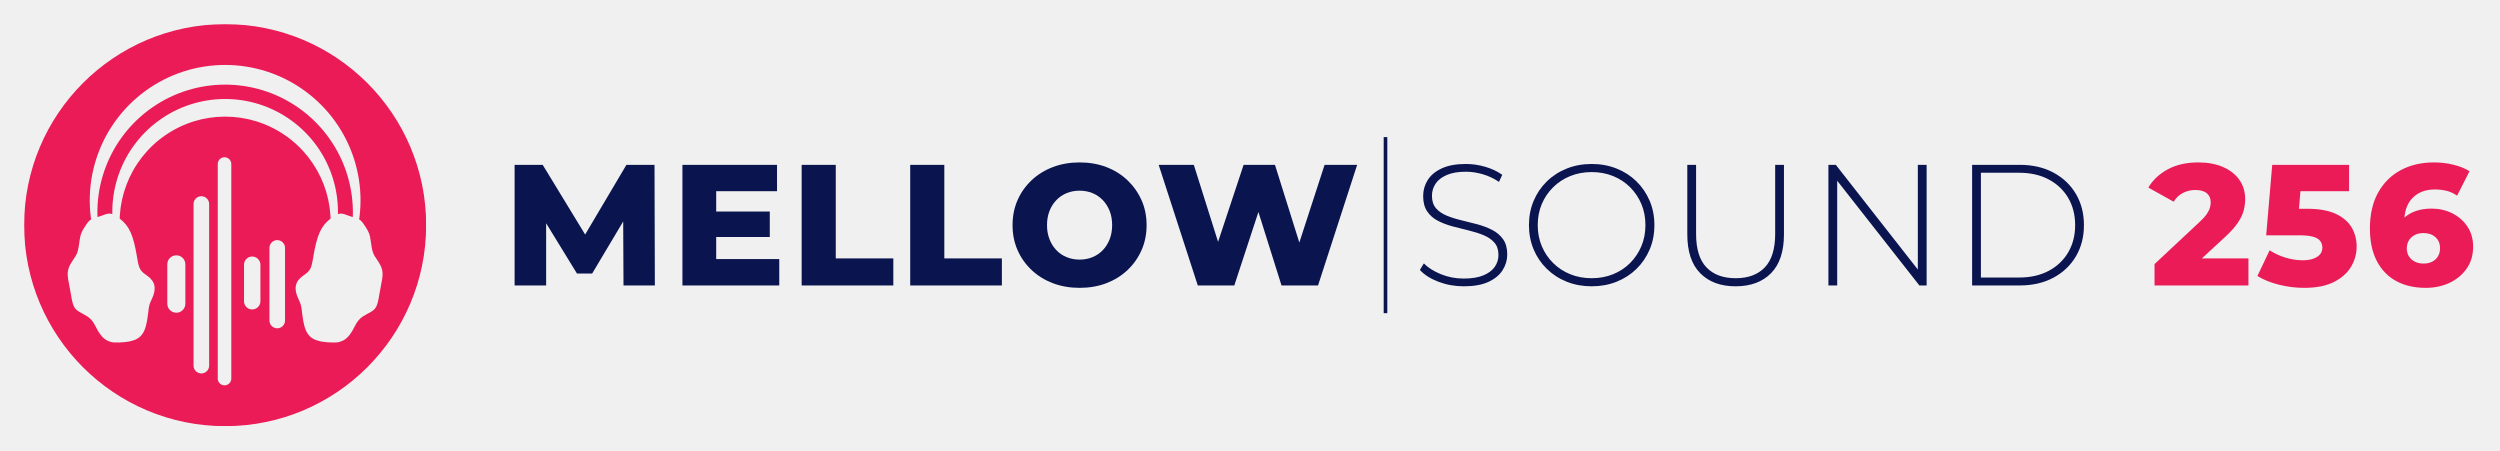
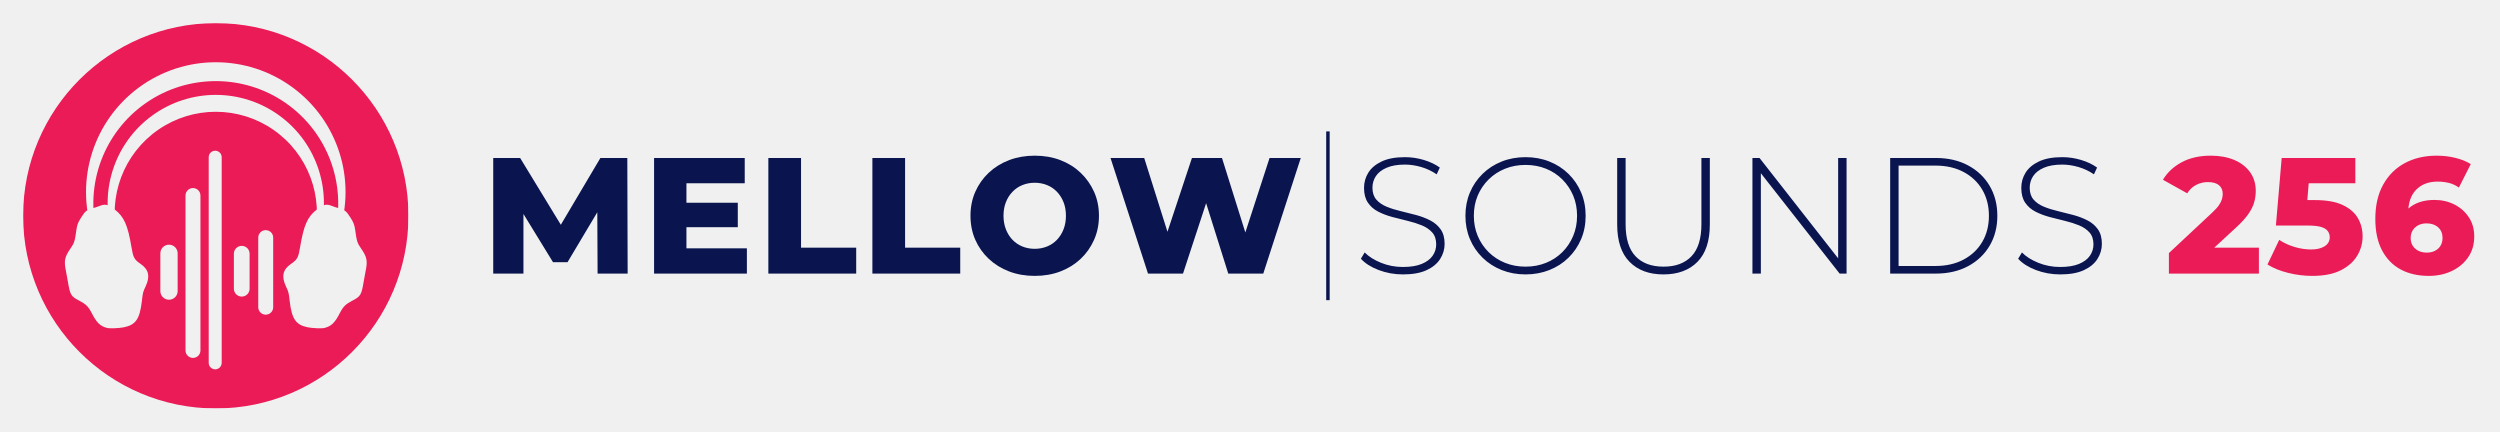
- <svg xmlns="http://www.w3.org/2000/svg" viewBox="-58.8 -123.3 6094.0 1097.6" width="6094" height="1097.6">
+ <svg xmlns="http://www.w3.org/2000/svg" viewBox="-58.8 -123.3 6358.2 1097.6" width="6358.2" height="1097.6">
  <g transform="translate(490 0)">
    <mask id="h" maskUnits="userSpaceOnUse" x="-490" y="-64.5" width="980" height="980">
      <rect x="-490" y="-64.5" width="980" height="980" fill="#fff" />
      <path fill="#000" fill-rule="nonzero" d="M-312.85 470A330.0 330.0 0 1 1 312.85 470L302.08 470A311.4 311.4 0 1 0 -302.08 470Z M-260.88 480A275.0 275.0 0 1 1 260.88 480L249.66 480A257.2 257.2 0 1 0 -249.66 480Z M-276.7 710.7C-294.3 706.1 -303.0 697.5 -316.4 671.3C-323.9 656.6 -330.9 649.8 -346.9 641.6C-368.1 630.7 -370.5 626.9 -376.0 593.9C-377.6 584.3 -379.9 571.9 -381.0 566.4C-386.5 540.1 -384.6 530.4 -369.4 508.5C-359.9 494.8 -358.4 490.0 -354.6 462.0C-352.8 449.0 -350.6 442.9 -343.4 431.5C-332.2 413.5 -328.4 410.4 -313.2 406.4C-307.9 404.9 -300.1 402.4 -296.0 400.7C-281.0 394.7 -274.5 396.2 -257.0 409.6C-233.4 427.7 -223.7 449.4 -214.5 505.0C-210.0 532.1 -207.4 536.8 -191.0 548.1C-170.6 562.0 -166.6 579.7 -178.2 604.5C-185.2 619.4 -185.5 620.5 -188.0 642.6C-193.3 688.0 -203.6 703.0 -233.8 709.1C-246.4 711.6 -269.6 712.5 -276.7 710.7Z M276.7 710.7C269.6 712.5 246.4 711.6 233.8 709.1C203.6 703.0 193.3 688.0 188.0 642.6C185.5 620.5 185.2 619.4 178.2 604.5C166.6 579.7 170.6 562.0 191.0 548.1C207.4 536.8 210.0 532.1 214.5 505.0C223.7 449.4 233.4 427.7 257.0 409.6C274.5 396.2 281.0 394.7 296.0 400.7C300.1 402.4 307.9 404.9 313.2 406.4C328.4 410.4 332.2 413.5 343.4 431.5C350.6 442.9 352.8 449.0 354.6 462.0C358.4 490.0 359.9 494.8 369.4 508.5C384.6 530.4 386.5 540.1 381.0 566.4C379.9 571.9 377.6 584.3 376.0 593.9C370.5 626.9 368.1 630.7 346.9 641.6C330.9 649.8 323.9 656.6 316.4 671.3C303.0 697.5 294.3 706.1 276.7 710.7Z M-141.00 521.0A22.0 22.0 0 0 1 -97.00 521.0V617.0A22.0 22.0 0 0 1 -141.00 617.0Z M-77.00 374.0A19.0 19.0 0 0 1 -39.00 374.0V768.0A19.0 19.0 0 0 1 -77.00 768.0Z M-18.00 276.5A16.5 16.5 0 0 1 15.00 276.5V799.5A16.5 16.5 0 0 1 -18.00 799.5Z M46.00 522.0A20.0 20.0 0 0 1 86.00 522.0V611.0A20.0 20.0 0 0 1 46.00 611.0Z M108.00 481.0A19.0 19.0 0 0 1 146.00 481.0V658.0A19.0 19.0 0 0 1 108.00 658.0Z" />
    </mask>
    <circle cx="0" cy="425.5" r="490" fill="#EB1B57" mask="url(#h)" />
  </g>
  <path fill="#0A1550" transform="translate(1166.2 572.5)" d="M29.4 0.0V-294.0H97.86L219.66 -94.08H183.54L301.98 -294.0H370.44L371.28 0.0H294.84L294.0 -177.66H307.02L218.4 -28.98H181.44L90.3 -177.66H106.26V0.0ZM438.48 0.0V-294.0H669.06V-229.74H520.8V-64.26H674.52V0.0ZM514.92 -118.02V-180.18H651.42V-118.02ZM729.12 0.0V-294.0H812.28V-65.94H952.56V0.0ZM993.72 0.0V-294.0H1076.88V-65.94H1217.16V0.0ZM1406.58 5.88Q1371.3 5.88 1341.48 -5.46Q1311.66 -16.8 1289.61 -37.59Q1267.56 -58.38 1255.38 -86.1Q1243.2 -113.82 1243.2 -147.0Q1243.2 -180.18 1255.38 -207.9Q1267.56 -235.62 1289.61 -256.41Q1311.66 -277.2 1341.48 -288.54Q1371.3 -299.88 1406.58 -299.88Q1442.28 -299.88 1471.89 -288.54Q1501.5 -277.2 1523.34 -256.41Q1545.18 -235.62 1557.57 -207.9Q1569.96 -180.18 1569.96 -147.0Q1569.96 -113.82 1557.57 -85.89Q1545.18 -57.96 1523.34 -37.38Q1501.5 -16.8 1471.89 -5.46Q1442.28 5.88 1406.58 5.88ZM1406.58 -63.0Q1423.38 -63.0 1437.87 -68.88Q1452.36 -74.76 1463.07 -85.89Q1473.78 -97.02 1479.87 -112.56Q1485.96 -128.1 1485.96 -147.0Q1485.96 -166.32 1479.87 -181.65Q1473.78 -196.98 1463.07 -208.11Q1452.36 -219.24 1437.87 -225.12Q1423.38 -231.0 1406.58 -231.0Q1389.78 -231.0 1375.29 -225.12Q1360.8 -219.24 1350.09 -208.11Q1339.38 -196.98 1333.29 -181.65Q1327.2 -166.32 1327.2 -147.0Q1327.2 -128.1 1333.29 -112.56Q1339.38 -97.02 1350.09 -85.89Q1360.8 -74.76 1375.29 -68.88Q1389.78 -63.0 1406.58 -63.0ZM1694.7 0.0 1599.36 -294.0H1685.04L1765.26 -39.48H1722L1806.42 -294.0H1882.86L1962.66 -39.48H1921.08L2003.82 -294.0H2083.2L1987.86 0.0H1898.82L1830.78 -216.3H1854.72L1783.74 0.0Z" />
  <rect x="3314.1" y="210.9" width="8.8" height="429.2" fill="#0A1550" />
-   <path fill="#0A1550" transform="translate(3380.9 572.5)" d="M128.52 2.1Q95.76 2.1 66.57 -9.03Q37.38 -20.16 21.42 -37.8L31.08 -53.76Q46.2 -38.22 72.45 -27.51Q98.7 -16.8 128.1 -16.8Q157.5 -16.8 176.19 -24.57Q194.88 -32.34 203.91 -45.36Q212.94 -58.38 212.94 -74.34Q212.94 -93.24 202.86 -104.58Q192.78 -115.92 176.4 -122.64Q160.02 -129.36 140.7 -133.98Q121.38 -138.6 101.64 -143.85Q81.9 -149.1 65.52 -157.5Q49.14 -165.9 39.27 -180.39Q29.4 -194.88 29.4 -217.98Q29.4 -238.98 40.32 -256.62Q51.24 -274.26 74.34 -285.18Q97.44 -296.1 133.56 -296.1Q157.92 -296.1 181.65 -288.96Q205.38 -281.82 222.18 -269.64L214.2 -252.42Q195.72 -265.02 174.51 -271.11Q153.3 -277.2 133.56 -277.2Q105.42 -277.2 86.94 -269.22Q68.46 -261.24 59.64 -248.01Q50.82 -234.78 50.82 -218.4Q50.82 -199.5 60.69 -188.16Q70.56 -176.82 86.94 -170.1Q103.32 -163.38 123.06 -158.76Q142.8 -154.14 162.12 -148.89Q181.44 -143.64 197.82 -135.24Q214.2 -126.84 224.28 -112.56Q234.36 -98.28 234.36 -75.6Q234.36 -55.02 223.02 -37.17Q211.68 -19.32 188.37 -8.61Q165.06 2.1 128.52 2.1ZM440.16 2.1Q407.4 2.1 379.47 -9.03Q351.54 -20.16 330.75 -40.53Q309.96 -60.9 298.62 -87.99Q287.28 -115.08 287.28 -147.0Q287.28 -178.92 298.62 -206.01Q309.96 -233.1 330.75 -253.47Q351.54 -273.84 379.47 -284.97Q407.4 -296.1 440.16 -296.1Q472.92 -296.1 500.85 -284.97Q528.78 -273.84 549.36 -253.68Q569.94 -233.52 581.49 -206.43Q593.04 -179.34 593.04 -147.0Q593.04 -114.66 581.49 -87.57Q569.94 -60.48 549.36 -40.32Q528.78 -20.16 500.85 -9.03Q472.92 2.1 440.16 2.1ZM440.16 -17.64Q468.3 -17.64 492.24 -27.3Q516.18 -36.96 533.82 -54.6Q551.46 -72.24 561.33 -95.76Q571.2 -119.28 571.2 -147.0Q571.2 -175.14 561.33 -198.45Q551.46 -221.76 533.82 -239.4Q516.18 -257.04 492.24 -266.7Q468.3 -276.36 440.16 -276.36Q412.02 -276.36 388.08 -266.7Q364.14 -257.04 346.29 -239.4Q328.44 -221.76 318.57 -198.45Q308.7 -175.14 308.7 -147.0Q308.7 -119.28 318.57 -95.76Q328.44 -72.24 346.29 -54.6Q364.14 -36.96 388.08 -27.3Q412.02 -17.64 440.16 -17.64ZM790.86 2.1Q736.26 2.1 704.76 -29.82Q673.26 -61.74 673.26 -124.74V-294.0H694.68V-125.58Q694.68 -70.56 719.88 -44.1Q745.08 -17.64 791.28 -17.64Q837.06 -17.64 862.26 -44.1Q887.46 -70.56 887.46 -125.58V-294.0H908.88V-124.74Q908.88 -61.74 877.38 -29.82Q845.88 2.1 790.86 2.1ZM1017.24 0.0V-294.0H1035.3L1244.88 -26.46H1235.22V-294.0H1256.64V0.0H1239.0L1029.0 -267.54H1038.66V0.0ZM1367.52 0.0V-294.0H1483.86Q1530.48 -294.0 1565.76 -275.1Q1601.04 -256.2 1620.57 -223.02Q1640.1 -189.84 1640.1 -147.0Q1640.1 -104.16 1620.57 -70.98Q1601.04 -37.8 1565.76 -18.9Q1530.48 0.0 1483.86 0.0ZM1388.94 -19.32H1482.18Q1523.76 -19.32 1554.42 -35.7Q1585.08 -52.08 1601.88 -80.85Q1618.68 -109.62 1618.68 -147.0Q1618.68 -184.38 1601.88 -213.15Q1585.08 -241.92 1554.42 -258.3Q1523.76 -274.68 1482.18 -274.68H1388.94Z" />
-   <path fill="#EB1B57" transform="translate(5180.5 572.5)" d="M12.6 0.0V-52.08L122.64 -154.98Q134.4 -165.9 140.07 -174.3Q145.74 -182.7 147.63 -189.63Q149.52 -196.56 149.52 -202.44Q149.52 -216.72 140.07 -224.7Q130.62 -232.68 111.72 -232.68Q95.76 -232.68 81.9 -225.54Q68.04 -218.4 59.22 -204.12L-2.52 -238.56Q13.86 -266.28 44.94 -283.08Q76.02 -299.88 119.28 -299.88Q153.3 -299.88 178.92 -288.96Q204.54 -278.04 219.03 -257.88Q233.52 -237.72 233.52 -210.42Q233.52 -196.14 229.74 -182.07Q225.96 -168.0 215.25 -152.25Q204.54 -136.5 183.54 -117.18L96.18 -36.54L82.32 -65.94H241.5V0.0ZM377.16 5.88Q346.92 5.88 316.26 -1.68Q285.6 -9.24 263.34 -23.1L293.16 -85.68Q311.22 -73.92 332.43 -67.62Q353.64 -61.32 374.64 -61.32Q395.64 -61.32 408.66 -69.51Q421.68 -77.7 421.68 -92.4Q421.68 -101.22 416.64 -108.15Q411.6 -115.08 399.42 -118.65Q387.24 -122.22 364.56 -122.22H284.76L299.46 -294.0H486.78V-229.74H328.86L371.28 -266.28L361.62 -150.36L319.2 -186.9H384.3Q427.98 -186.9 454.44 -174.51Q480.9 -162.12 493.08 -141.33Q505.26 -120.54 505.26 -94.5Q505.26 -68.46 491.61 -45.57Q477.96 -22.68 449.82 -8.4Q421.68 5.88 377.16 5.88ZM673.68 5.88Q632.52 5.88 602.07 -10.5Q571.62 -26.88 554.61 -59.22Q537.6 -91.56 537.6 -139.02Q537.6 -190.26 557.55 -226.17Q577.5 -262.08 612.57 -280.98Q647.64 -299.88 693.84 -299.88Q718.62 -299.88 741.51 -294.21Q764.4 -288.54 780.36 -278.46L750.12 -218.82Q737.52 -227.64 723.87 -230.79Q710.22 -233.94 695.94 -233.94Q661.92 -233.94 641.55 -213.36Q621.18 -192.78 621.18 -153.3Q621.18 -146.16 621.39 -138.39Q621.6 -130.62 622.86 -122.64L601.86 -139.86Q610.26 -155.4 622.23 -165.9Q634.2 -176.4 650.79 -181.86Q667.38 -187.32 687.96 -187.32Q715.68 -187.32 738.57 -175.77Q761.46 -164.22 775.32 -143.43Q789.18 -122.64 789.18 -94.5Q789.18 -63.84 773.64 -41.37Q758.1 -18.9 732.06 -6.51Q706.02 5.88 673.68 5.88ZM668.64 -53.34Q680.4 -53.34 689.43 -57.96Q698.46 -62.58 703.5 -70.98Q708.54 -79.38 708.54 -90.72Q708.54 -107.52 697.41 -117.6Q686.28 -127.68 668.22 -127.68Q656.04 -127.68 647.01 -123.06Q637.98 -118.44 632.73 -110.04Q627.48 -101.64 627.48 -90.3Q627.48 -79.38 632.52 -71.19Q637.56 -63.0 646.8 -58.17Q656.04 -53.34 668.64 -53.34Z" />
+   <path fill="#0A1550" transform="translate(3380.9 572.5)" d="M128.52 2.1Q95.76 2.1 66.57 -9.03Q37.38 -20.16 21.42 -37.8L31.08 -53.76Q46.2 -38.22 72.45 -27.51Q98.7 -16.8 128.1 -16.8Q157.5 -16.8 176.19 -24.57Q194.88 -32.34 203.91 -45.36Q212.94 -58.38 212.94 -74.34Q212.94 -93.24 202.86 -104.58Q192.78 -115.92 176.4 -122.64Q160.02 -129.36 140.7 -133.98Q121.38 -138.6 101.64 -143.85Q81.9 -149.1 65.52 -157.5Q49.14 -165.9 39.27 -180.39Q29.4 -194.88 29.4 -217.98Q29.4 -238.98 40.32 -256.62Q51.24 -274.26 74.34 -285.18Q97.44 -296.1 133.56 -296.1Q157.92 -296.1 181.65 -288.96Q205.38 -281.82 222.18 -269.64L214.2 -252.42Q195.72 -265.02 174.51 -271.11Q153.3 -277.2 133.56 -277.2Q105.42 -277.2 86.94 -269.22Q68.46 -261.24 59.64 -248.01Q50.82 -234.78 50.82 -218.4Q50.82 -199.5 60.69 -188.16Q70.56 -176.82 86.94 -170.1Q103.32 -163.38 123.06 -158.76Q142.8 -154.14 162.12 -148.89Q181.44 -143.64 197.82 -135.24Q214.2 -126.84 224.28 -112.56Q234.36 -98.28 234.36 -75.6Q234.36 -55.02 223.02 -37.17Q211.68 -19.32 188.37 -8.61Q165.06 2.1 128.52 2.1ZM440.16 2.1Q407.4 2.1 379.47 -9.03Q351.54 -20.16 330.75 -40.53Q309.96 -60.9 298.62 -87.99Q287.28 -115.08 287.28 -147.0Q287.28 -178.92 298.62 -206.01Q309.96 -233.1 330.75 -253.47Q351.54 -273.84 379.47 -284.97Q407.4 -296.1 440.16 -296.1Q472.92 -296.1 500.85 -284.97Q528.78 -273.84 549.36 -253.68Q569.94 -233.52 581.49 -206.43Q593.04 -179.34 593.04 -147.0Q593.04 -114.66 581.49 -87.57Q569.94 -60.48 549.36 -40.32Q528.78 -20.16 500.85 -9.03Q472.92 2.1 440.16 2.1ZM440.16 -17.64Q468.3 -17.64 492.24 -27.3Q516.18 -36.96 533.82 -54.6Q551.46 -72.24 561.33 -95.76Q571.2 -119.28 571.2 -147.0Q571.2 -175.14 561.33 -198.45Q551.46 -221.76 533.82 -239.4Q516.18 -257.04 492.24 -266.7Q468.3 -276.36 440.16 -276.36Q412.02 -276.36 388.08 -266.7Q364.14 -257.04 346.29 -239.4Q328.44 -221.76 318.57 -198.45Q308.7 -175.14 308.7 -147.0Q308.7 -119.28 318.57 -95.76Q328.44 -72.24 346.29 -54.6Q364.14 -36.96 388.08 -27.3Q412.02 -17.64 440.16 -17.64ZM790.86 2.1Q736.26 2.1 704.76 -29.82Q673.26 -61.74 673.26 -124.74V-294.0H694.68V-125.58Q694.68 -70.56 719.88 -44.1Q745.08 -17.64 791.28 -17.64Q837.06 -17.64 862.26 -44.1Q887.46 -70.56 887.46 -125.58V-294.0H908.88V-124.74Q908.88 -61.74 877.38 -29.82Q845.88 2.1 790.86 2.1ZM1017.24 0.0V-294.0H1035.3L1244.88 -26.46H1235.22V-294.0H1256.64V0.0H1239.0L1029.0 -267.54H1038.66V0.0ZM1367.52 0.0V-294.0H1483.86Q1530.48 -294.0 1565.76 -275.1Q1601.04 -256.2 1620.57 -223.02Q1640.1 -189.84 1640.1 -147.0Q1640.1 -104.16 1620.57 -70.98Q1601.04 -37.8 1565.76 -18.9Q1530.48 0.0 1483.86 0.0ZM1388.94 -19.32H1482.18Q1523.76 -19.32 1554.42 -35.7Q1585.08 -52.08 1601.88 -80.85Q1618.68 -109.62 1618.68 -147.0Q1618.68 -184.38 1601.88 -213.15Q1585.08 -241.92 1554.42 -258.3Q1523.76 -274.68 1482.18 -274.68H1388.94ZM1800.12 2.1Q1767.36 2.1 1738.17 -9.03Q1708.98 -20.16 1693.02 -37.8L1702.68 -53.76Q1717.8 -38.22 1744.05 -27.51Q1770.3 -16.8 1799.7 -16.8Q1829.1 -16.8 1847.79 -24.57Q1866.48 -32.34 1875.51 -45.36Q1884.54 -58.38 1884.54 -74.34Q1884.54 -93.24 1874.46 -104.58Q1864.38 -115.92 1848.0 -122.64Q1831.62 -129.36 1812.3 -133.98Q1792.98 -138.6 1773.24 -143.85Q1753.5 -149.1 1737.12 -157.5Q1720.74 -165.9 1710.87 -180.39Q1701.0 -194.88 1701.0 -217.98Q1701.0 -238.98 1711.92 -256.62Q1722.84 -274.26 1745.94 -285.18Q1769.04 -296.1 1805.16 -296.1Q1829.52 -296.1 1853.25 -288.96Q1876.98 -281.82 1893.78 -269.64L1885.8 -252.42Q1867.32 -265.02 1846.11 -271.11Q1824.9 -277.2 1805.16 -277.2Q1777.02 -277.2 1758.54 -269.22Q1740.06 -261.24 1731.24 -248.01Q1722.42 -234.78 1722.42 -218.4Q1722.42 -199.5 1732.29 -188.16Q1742.16 -176.82 1758.54 -170.1Q1774.92 -163.38 1794.66 -158.76Q1814.4 -154.14 1833.72 -148.89Q1853.04 -143.64 1869.42 -135.24Q1885.8 -126.84 1895.88 -112.56Q1905.96 -98.28 1905.96 -75.6Q1905.96 -55.02 1894.62 -37.17Q1883.28 -19.32 1859.97 -8.61Q1836.66 2.1 1800.12 2.1Z" />
+   <path fill="#EB1B57" transform="translate(5444.7 572.5)" d="M12.6 0.0V-52.08L122.64 -154.98Q134.4 -165.9 140.07 -174.3Q145.74 -182.7 147.63 -189.63Q149.52 -196.56 149.52 -202.44Q149.52 -216.72 140.07 -224.7Q130.62 -232.68 111.72 -232.68Q95.76 -232.68 81.9 -225.54Q68.04 -218.4 59.22 -204.12L-2.52 -238.56Q13.86 -266.28 44.94 -283.08Q76.02 -299.88 119.28 -299.88Q153.3 -299.88 178.92 -288.96Q204.54 -278.04 219.03 -257.88Q233.52 -237.72 233.52 -210.42Q233.52 -196.14 229.74 -182.07Q225.96 -168.0 215.25 -152.25Q204.54 -136.5 183.54 -117.18L96.18 -36.54L82.32 -65.94H241.5V0.0ZM377.16 5.88Q346.92 5.88 316.26 -1.68Q285.6 -9.24 263.34 -23.1L293.16 -85.68Q311.22 -73.92 332.43 -67.62Q353.64 -61.32 374.64 -61.32Q395.64 -61.32 408.66 -69.51Q421.68 -77.7 421.68 -92.4Q421.68 -101.22 416.64 -108.15Q411.6 -115.08 399.42 -118.65Q387.24 -122.22 364.56 -122.22H284.76L299.46 -294.0H486.78V-229.74H328.86L371.28 -266.28L361.62 -150.36L319.2 -186.9H384.3Q427.98 -186.9 454.44 -174.51Q480.9 -162.12 493.08 -141.33Q505.26 -120.54 505.26 -94.5Q505.26 -68.46 491.61 -45.57Q477.96 -22.68 449.82 -8.4Q421.68 5.88 377.16 5.88ZM673.68 5.88Q632.52 5.88 602.07 -10.5Q571.62 -26.88 554.61 -59.22Q537.6 -91.56 537.6 -139.02Q537.6 -190.26 557.55 -226.17Q577.5 -262.08 612.57 -280.98Q647.64 -299.88 693.84 -299.88Q718.62 -299.88 741.51 -294.21Q764.4 -288.54 780.36 -278.46L750.12 -218.82Q737.52 -227.64 723.87 -230.79Q710.22 -233.94 695.94 -233.94Q661.92 -233.94 641.55 -213.36Q621.18 -192.78 621.18 -153.3Q621.18 -146.16 621.39 -138.39Q621.6 -130.62 622.86 -122.64L601.86 -139.86Q610.26 -155.4 622.23 -165.9Q634.2 -176.4 650.79 -181.86Q667.38 -187.32 687.96 -187.32Q715.68 -187.32 738.57 -175.77Q761.46 -164.22 775.32 -143.43Q789.18 -122.64 789.18 -94.5Q789.18 -63.84 773.64 -41.37Q758.1 -18.9 732.06 -6.51Q706.02 5.88 673.68 5.88ZM668.64 -53.34Q680.4 -53.34 689.43 -57.96Q698.46 -62.58 703.5 -70.98Q708.54 -79.38 708.54 -90.72Q708.54 -107.52 697.41 -117.6Q686.28 -127.68 668.22 -127.68Q656.04 -127.68 647.01 -123.06Q637.98 -118.44 632.73 -110.04Q627.48 -101.64 627.48 -90.3Q627.48 -79.38 632.52 -71.19Q637.56 -63.0 646.8 -58.17Q656.04 -53.34 668.64 -53.34Z" />
</svg>
